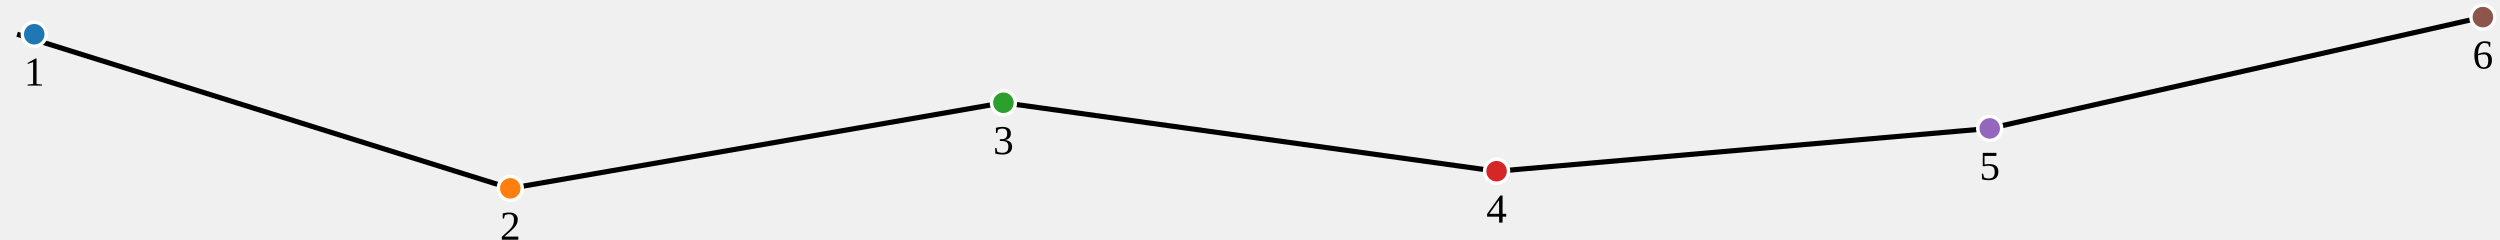
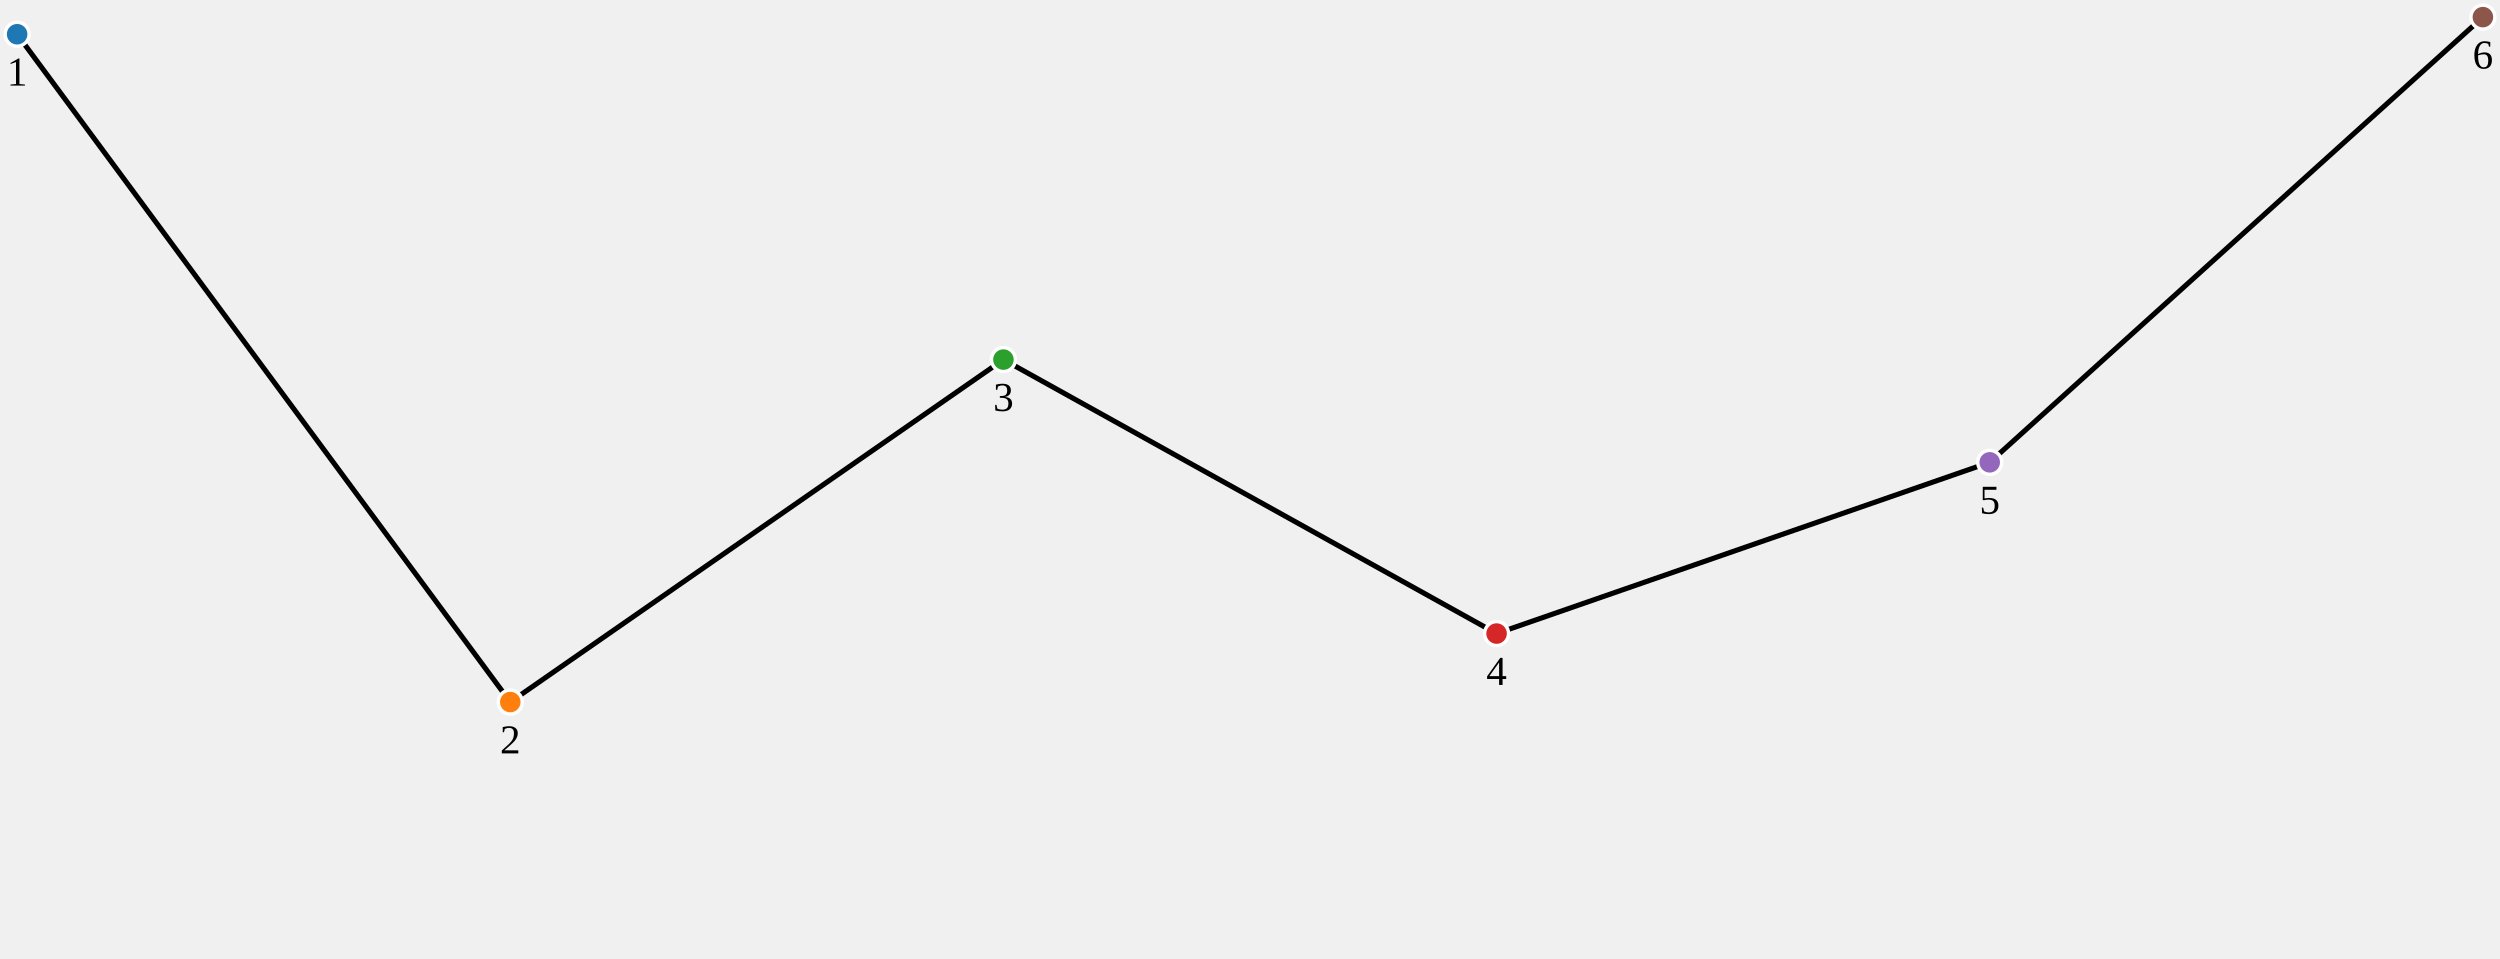
- <svg xmlns="http://www.w3.org/2000/svg" width="730" version="1.1" height="70">
+ <svg xmlns="http://www.w3.org/2000/svg" width="730" version="1.1" height="280">
  <g transform="translate(5,5)">
-     <path class="line" d="M0,5L144,50L288,25L432,45L576,32.5L720,0" style="stroke: #000; fill: none; stroke-width: 1.5px" />
-     <g transform="translate(5,5)">
+     <path class="line" d="M0,5L144,200L288,100L432,180L576,130L720,0" style="stroke: #000; fill: none; stroke-width: 1.5px" />
+     <g transform="translate(0,5)">
      <circle r="3.5" style="stroke: #fff; fill: rgb(31, 119, 180);" />
      <text y="15" text-anchor="middle">1</text>
    </g>
-     <g transform="translate(144,50)">
+     <g transform="translate(144,200)">
      <circle r="3.5" style="stroke: #fff; fill: rgb(255, 127, 14);" />
      <text y="15" text-anchor="middle">2</text>
    </g>
-     <g transform="translate(288,25)">
+     <g transform="translate(288,100)">
      <circle r="3.5" style="stroke: #fff; fill: rgb(44, 160, 44);" />
      <text y="15" text-anchor="middle">3</text>
    </g>
-     <g transform="translate(432,45)">
+     <g transform="translate(432,180)">
      <circle r="3.5" style="stroke: #fff; fill: rgb(214, 39, 40);" />
      <text y="15" text-anchor="middle">4</text>
    </g>
-     <g transform="translate(576,32.5)">
+     <g transform="translate(576,130)">
      <circle r="3.5" style="stroke: #fff; fill: rgb(148, 103, 189);" />
      <text y="15" text-anchor="middle">5</text>
    </g>
    <g transform="translate(720,0)">
      <circle r="3.5" style="stroke: #fff; fill: rgb(140, 86, 75);" />
      <text y="15" text-anchor="middle">6</text>
    </g>
  </g>
</svg>
